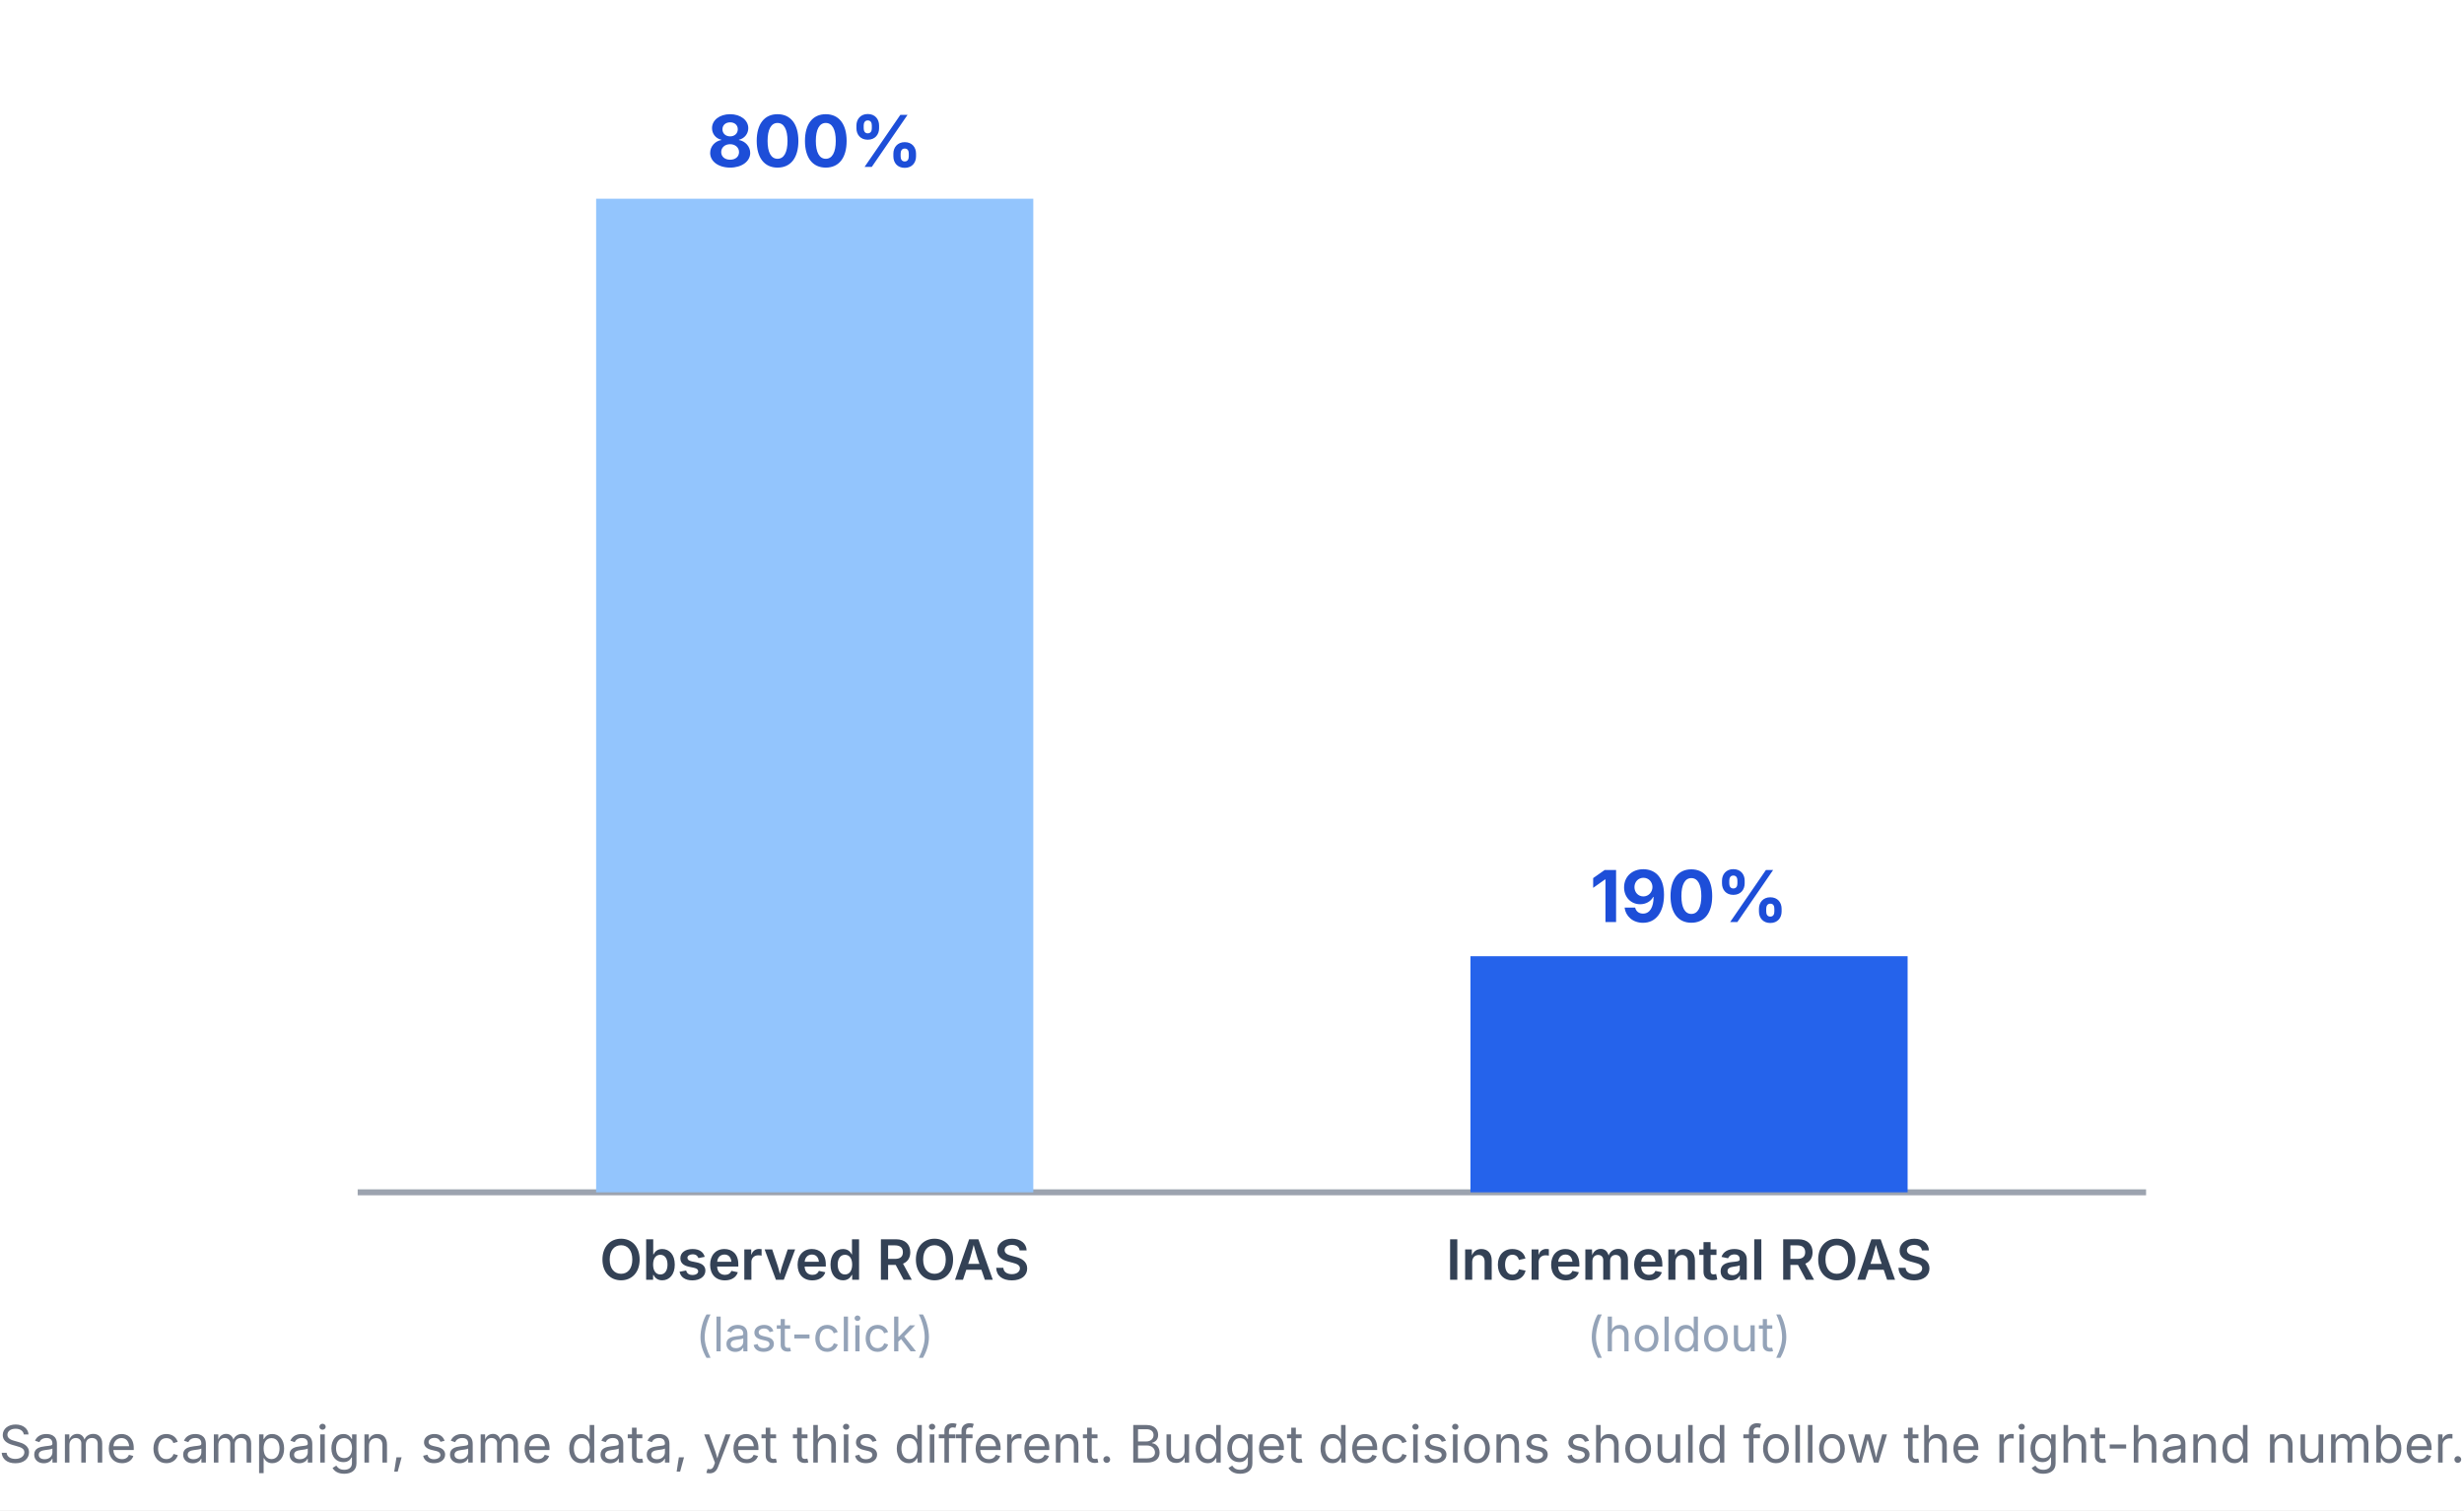
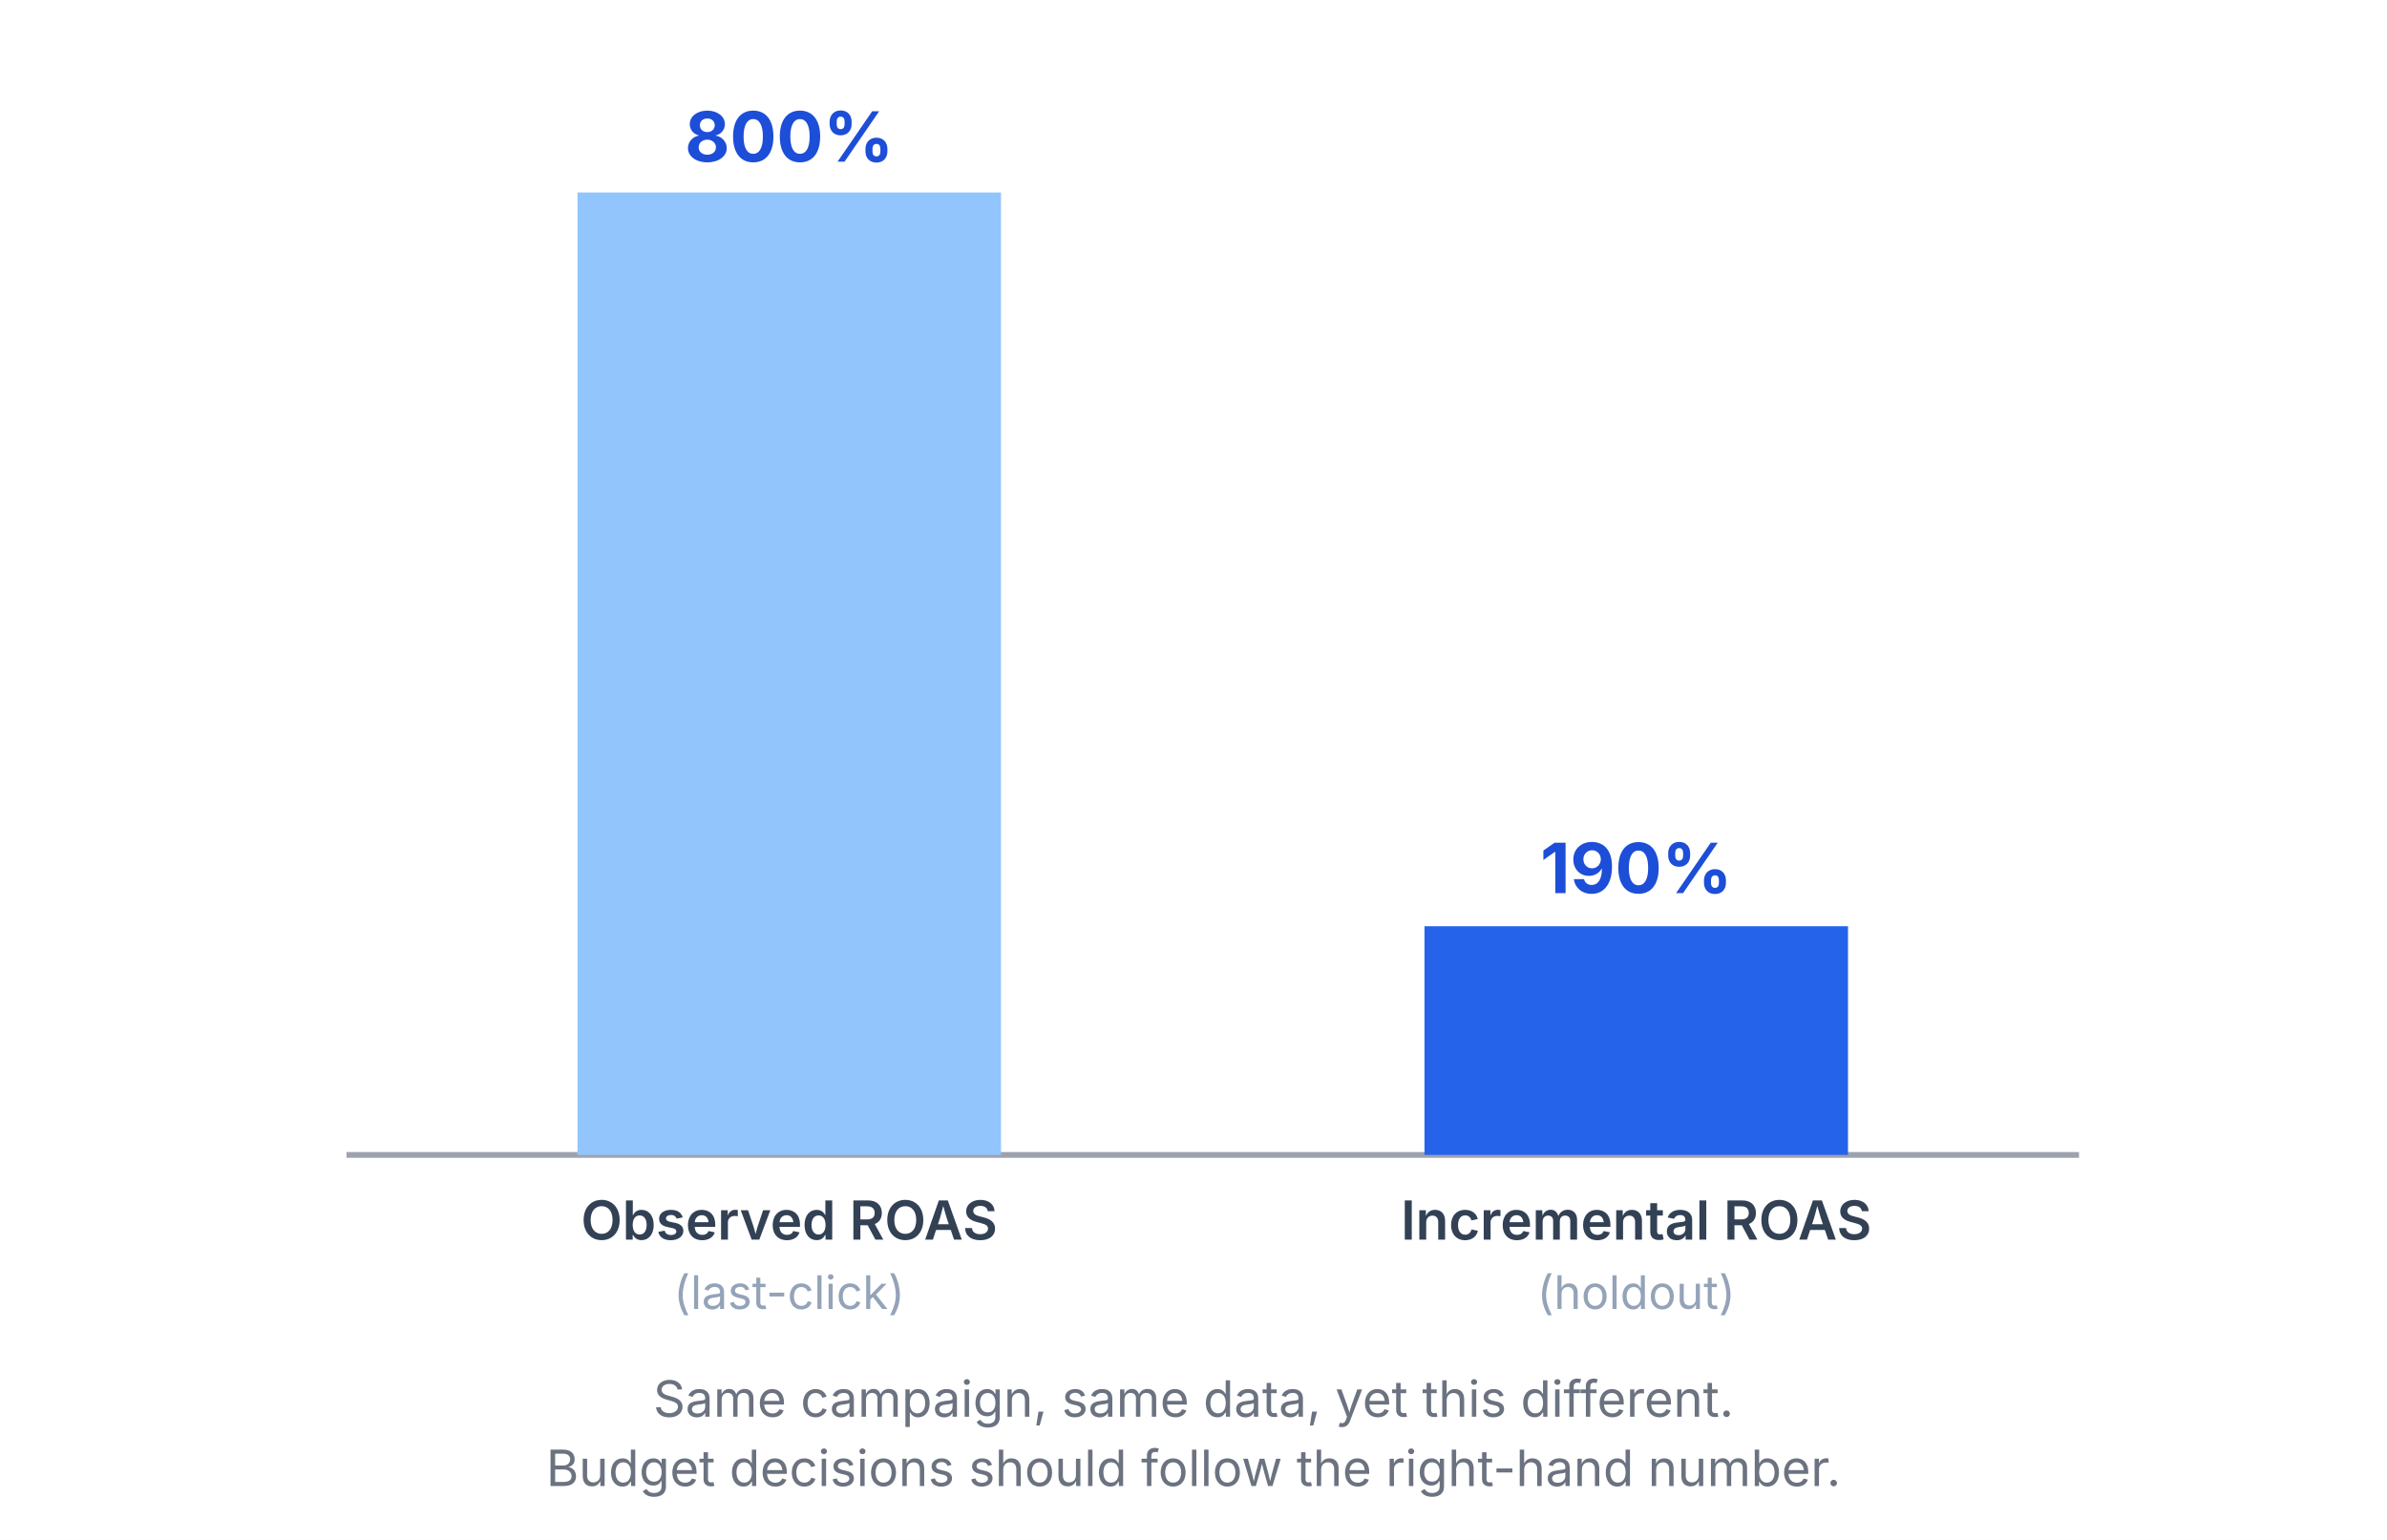
- <svg xmlns="http://www.w3.org/2000/svg" viewBox="0 0 620 380" font-family="'Inter','Helvetica Neue',Arial,sans-serif">
-   <rect x="0" y="0" width="620" height="380" fill="#ffffff" />
+ <svg xmlns="http://www.w3.org/2000/svg" viewBox="0 0 620 400" font-family="'Inter','Helvetica Neue',Arial,sans-serif">
+   <rect x="0" y="0" width="620" height="400" fill="#ffffff" />
  <line x1="90" y1="300" x2="540" y2="300" stroke="#9CA3AF" stroke-width="1.5" />
  <rect x="150" y="50" width="110" height="250" fill="#93C5FD" />
  <text x="205" y="42" fill="#1D4ED8" font-size="18" font-weight="700" text-anchor="middle">800%</text>
  <text x="205" y="322" fill="#334155" font-size="14" font-weight="600" text-anchor="middle">Observed ROAS</text>
  <text x="205" y="340" fill="#94A3B8" font-size="12" text-anchor="middle">(last-click)</text>
  <rect x="370" y="240.6" width="110" height="59.4" fill="#2563EB" />
  <text x="425" y="232" fill="#1D4ED8" font-size="18" font-weight="700" text-anchor="middle">190%</text>
  <text x="425" y="322" fill="#334155" font-size="14" font-weight="600" text-anchor="middle">Incremental ROAS</text>
  <text x="425" y="340" fill="#94A3B8" font-size="12" text-anchor="middle">(holdout)</text>
-   <text x="310" y="368" fill="#6B7280" font-size="13" text-anchor="middle">Same campaign, same data, yet this different. Budget decisions should follow the right-hand number.</text>
+   <text x="310" y="368" fill="#6B7280" font-size="13" text-anchor="middle">Same campaign, same data, yet this different.</text>
+   <text x="310" y="386" fill="#6B7280" font-size="13" text-anchor="middle">Budget decisions should follow the right-hand number.</text>
</svg>
